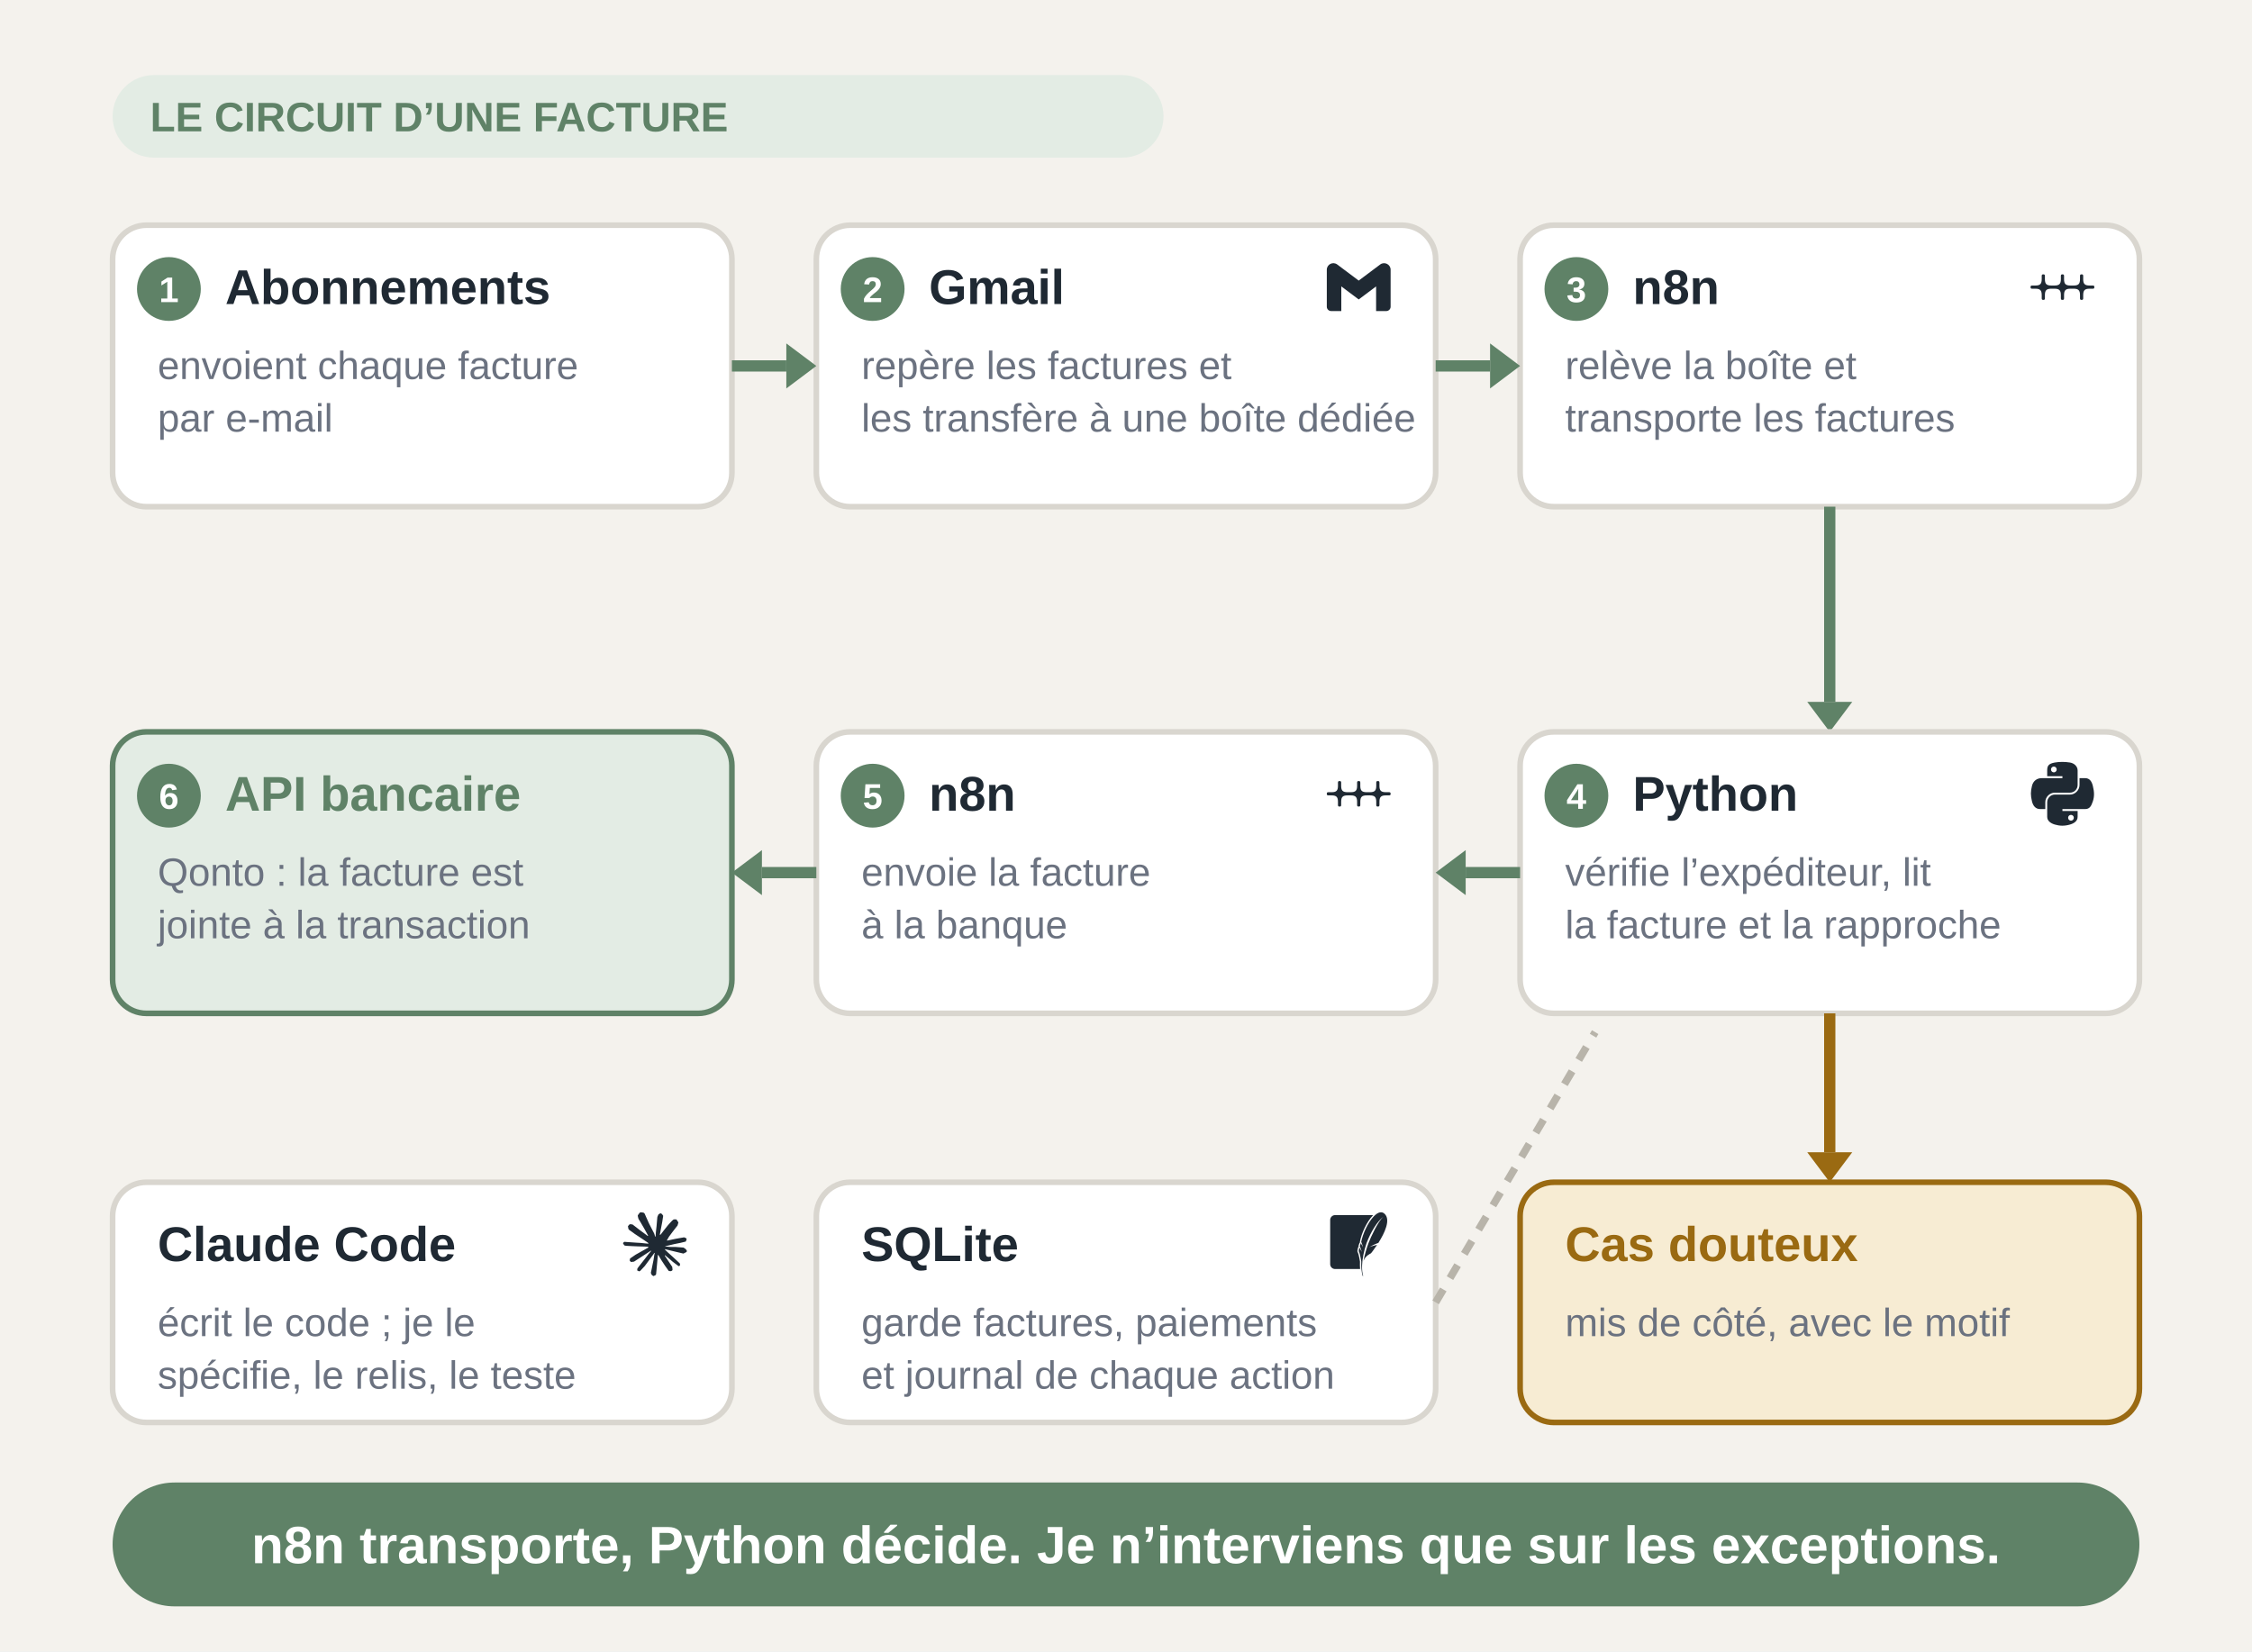
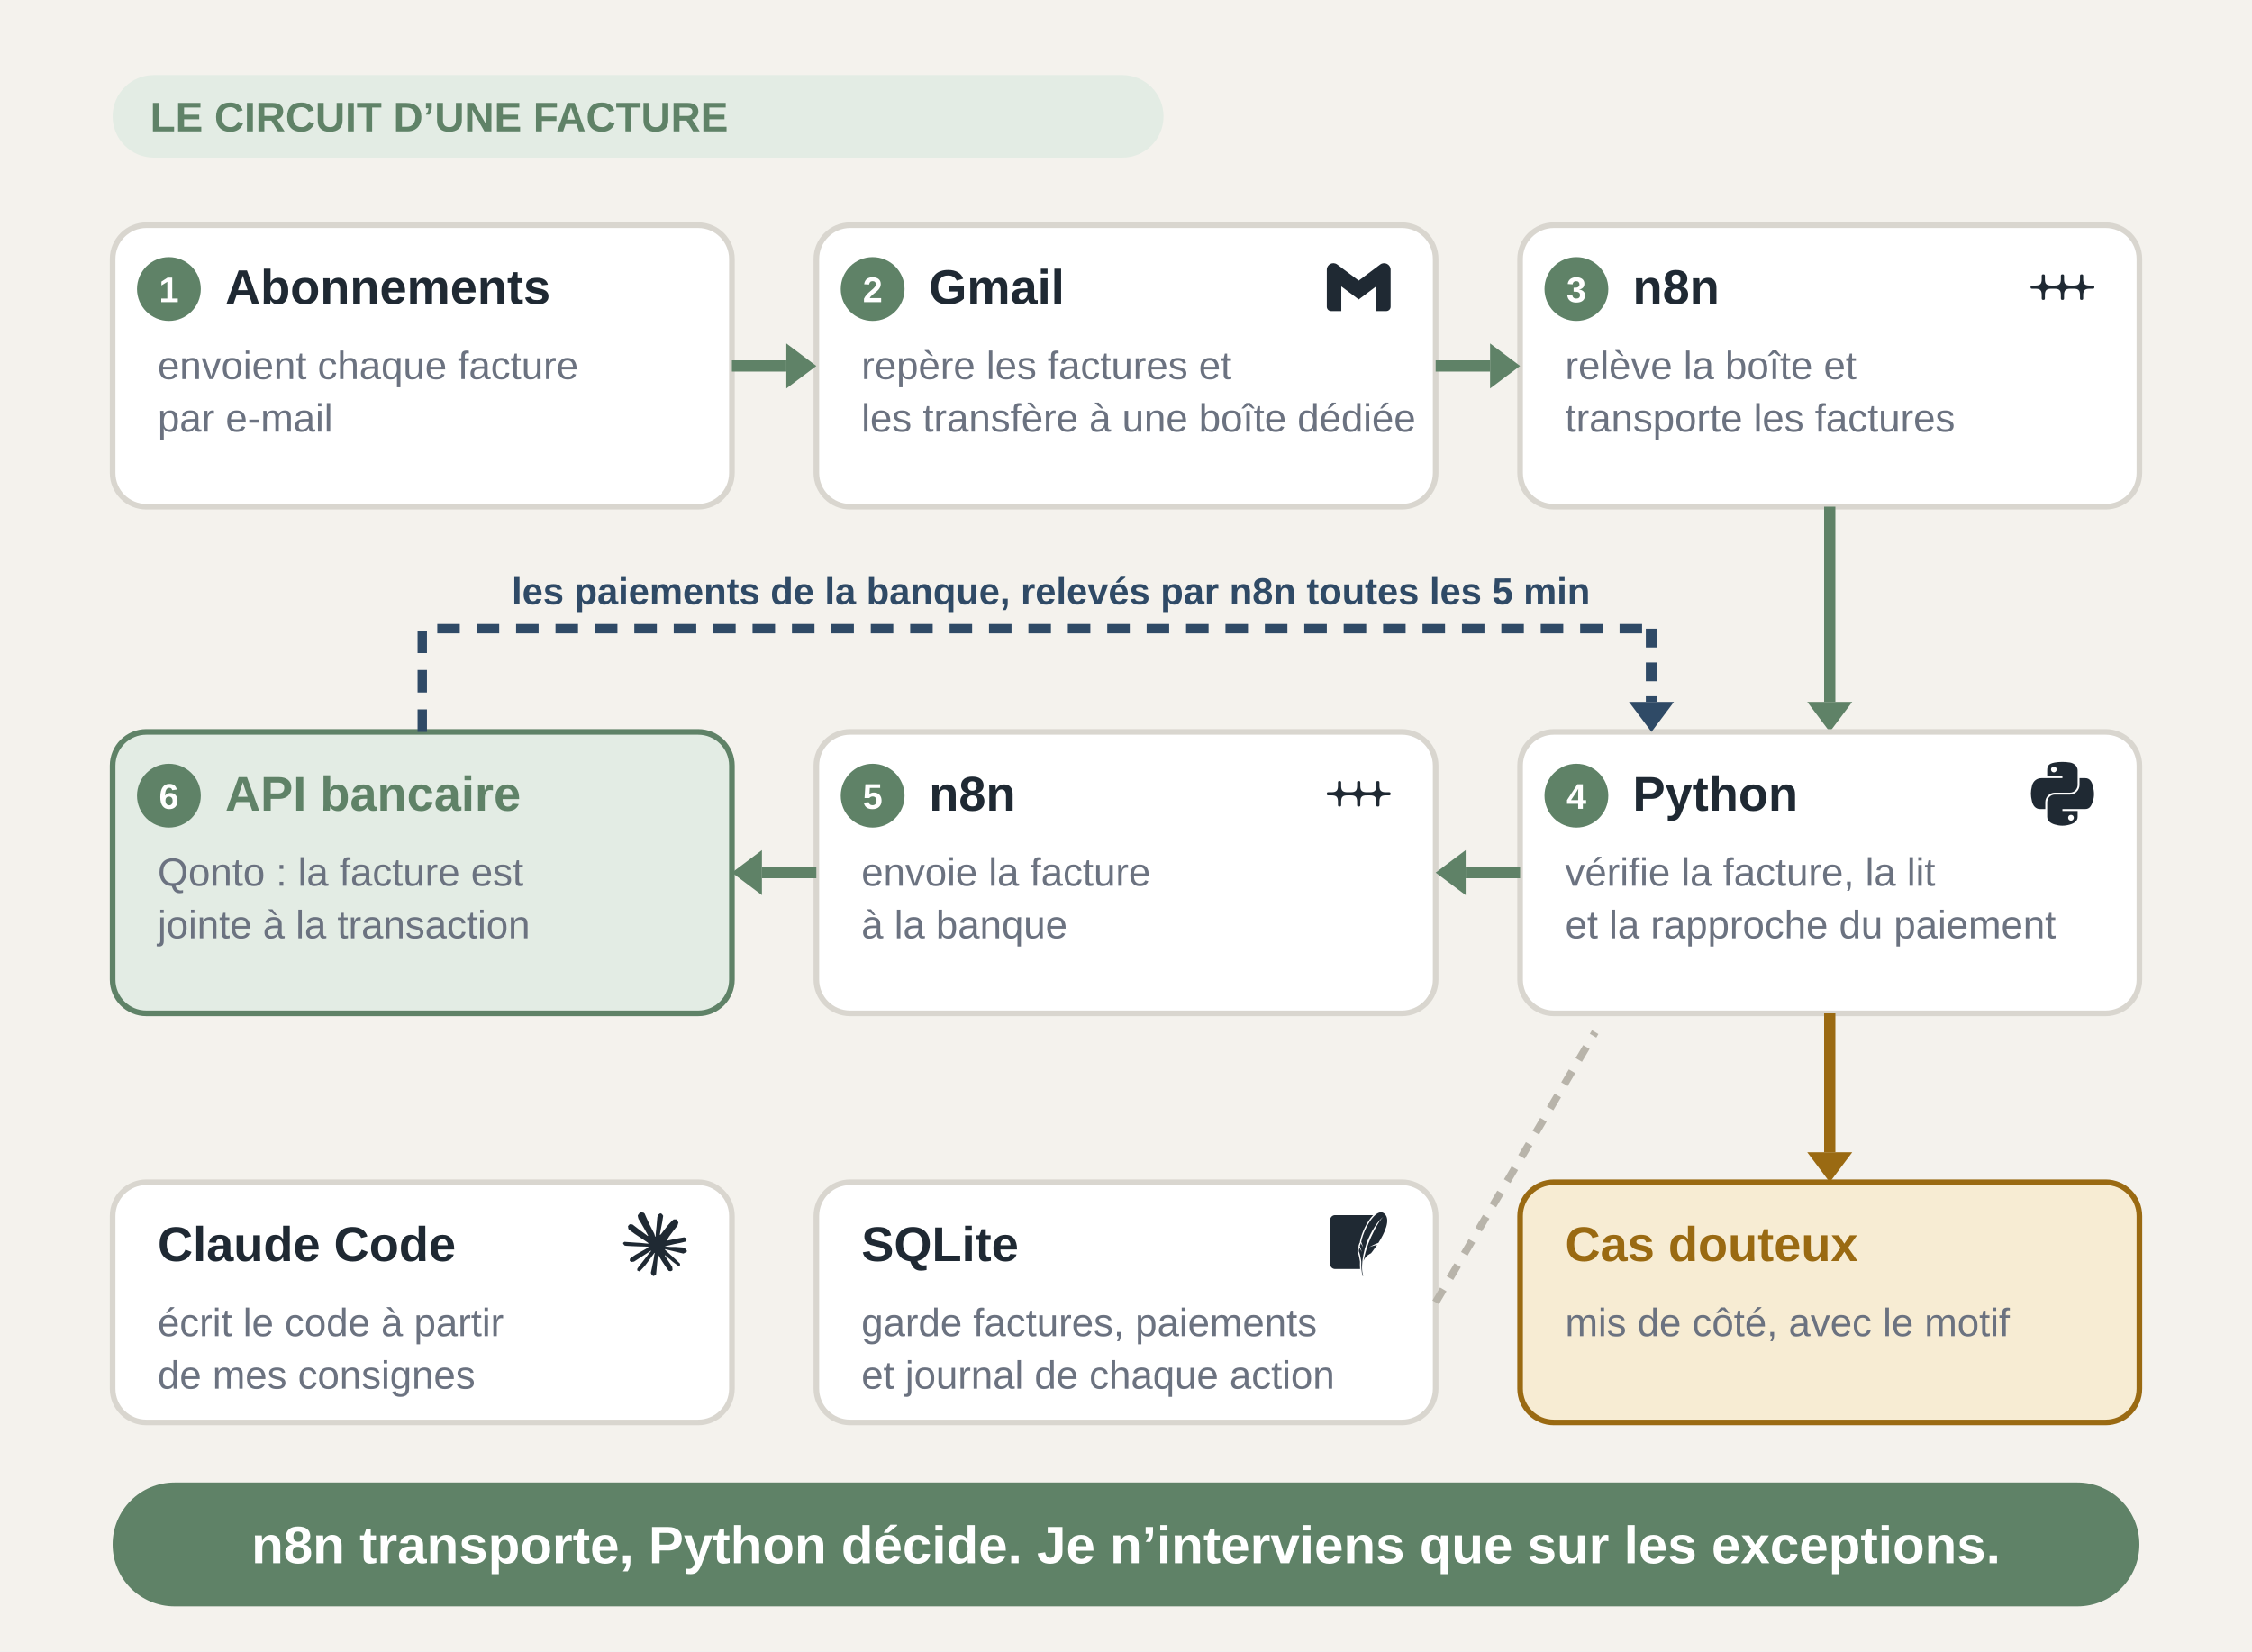
<svg xmlns="http://www.w3.org/2000/svg" viewBox="0 0 1200 880" width="1200" height="880">
  <rect width="1200" height="880" fill="#f4f2ed" />
  <rect x="60" y="40" width="560" height="44" rx="22" fill="#e3ece4" />
  <text x="80" y="70" font-family="Arial, Helvetica, sans-serif" font-size="22" font-weight="700" fill="#5f8267" text-anchor="start">LE CIRCUIT D’UNE FACTURE</text>
  <rect x="60" y="120" width="330" height="150" rx="18" fill="#ffffff" stroke="#d9d6cf" stroke-width="3" />
  <circle cx="90" cy="154" r="17" fill="#5f8267" />
  <text x="90" y="161" font-family="Arial, Helvetica, sans-serif" font-size="19" font-weight="700" fill="#ffffff" text-anchor="middle">1</text>
  <text x="120" y="162" font-family="Arial, Helvetica, sans-serif" font-size="26" font-weight="700" fill="#1f2933" text-anchor="start">Abonnements</text>
  <text x="84" y="202" font-family="Arial, Helvetica, sans-serif" font-size="21" font-weight="400" fill="#6b7280" text-anchor="start">envoient chaque facture</text>
  <text x="84" y="230" font-family="Arial, Helvetica, sans-serif" font-size="21" font-weight="400" fill="#6b7280" text-anchor="start">par e-mail</text>
  <rect x="435" y="120" width="330" height="150" rx="18" fill="#ffffff" stroke="#d9d6cf" stroke-width="3" />
  <circle cx="465" cy="154" r="17" fill="#5f8267" />
  <text x="465" y="161" font-family="Arial, Helvetica, sans-serif" font-size="19" font-weight="700" fill="#ffffff" text-anchor="middle">2</text>
  <g transform="translate(707,136) scale(1.416667)" fill="#1f2933">
    <path d="M24 5.457v13.909c0 .904-.732 1.636-1.636 1.636h-3.819V11.73L12 16.64l-6.545-4.91v9.273H1.636A1.636 1.636 0 0 1 0 19.366V5.457c0-2.023 2.309-3.178 3.927-1.964L5.455 4.64 12 9.548l6.545-4.91 1.528-1.145C21.69 2.28 24 3.434 24 5.457z" />
  </g>
  <text x="495" y="162" font-family="Arial, Helvetica, sans-serif" font-size="26" font-weight="700" fill="#1f2933" text-anchor="start">Gmail</text>
  <text x="459" y="202" font-family="Arial, Helvetica, sans-serif" font-size="21" font-weight="400" fill="#6b7280" text-anchor="start">repère les factures et</text>
  <text x="459" y="230" font-family="Arial, Helvetica, sans-serif" font-size="21" font-weight="400" fill="#6b7280" text-anchor="start">les transfère à une boîte dédiée</text>
  <rect x="810" y="120" width="330" height="150" rx="18" fill="#ffffff" stroke="#d9d6cf" stroke-width="3" />
  <circle cx="840" cy="154" r="17" fill="#5f8267" />
  <text x="840" y="161" font-family="Arial, Helvetica, sans-serif" font-size="19" font-weight="700" fill="#ffffff" text-anchor="middle">3</text>
  <g transform="translate(1082,136) scale(1.416667)" fill="#1f2933">
    <path d="M4.8 16.8c.45 0 .6-.15.6-.6V15c0-1.8.6-2.4 2.4-2.4H9c1.8 0 2.4.6 2.4 2.4v1.2c0 .45.15.6.6.6s.6-.15.6-.6V15c0-1.8.6-2.4 2.4-2.4h1.2c1.8 0 2.4.6 2.4 2.4v1.2c0 .45.15.6.6.6s.6-.15.6-.6V15c0-1.8.6-2.4 2.4-2.4h1.2c.45 0 .6-.15.6-.6s-.15-.6-.6-.6h-1.2c-1.8 0-2.4-.6-2.4-2.4V7.8c0-.45-.15-.6-.6-.6s-.6.15-.6.6V9c0 1.8-.6 2.4-2.4 2.4H15c-1.8 0-2.4-.6-2.4-2.4V7.8c0-.45-.15-.6-.6-.6s-.6.15-.6.6V9c0 1.8-.6 2.4-2.4 2.4H7.8c-1.8 0-2.4-.6-2.4-2.4V7.8c0-.45-.15-.6-.6-.6s-.6.15-.6.6V9c0 1.8-.6 2.4-2.4 2.4H.6c-.45 0-.6.15-.6.6s.15.6.6.6h1.2c1.8 0 2.4.6 2.4 2.4v1.2c0 .45.15.6.6.6" />
  </g>
  <text x="870" y="162" font-family="Arial, Helvetica, sans-serif" font-size="26" font-weight="700" fill="#1f2933" text-anchor="start">n8n</text>
  <text x="834" y="202" font-family="Arial, Helvetica, sans-serif" font-size="21" font-weight="400" fill="#6b7280" text-anchor="start">relève la boîte et</text>
  <text x="834" y="230" font-family="Arial, Helvetica, sans-serif" font-size="21" font-weight="400" fill="#6b7280" text-anchor="start">transporte les factures</text>
  <path d="M390,195 L419,195" stroke="#5f8267" stroke-width="6" fill="none" />
  <path d="M435,195 L419,207 L419,183 Z" fill="#5f8267" />
  <path d="M765,195 L794,195" stroke="#5f8267" stroke-width="6" fill="none" />
  <path d="M810,195 L794,207 L794,183 Z" fill="#5f8267" />
  <path d="M975.0,270 L975,374" stroke="#5f8267" stroke-width="6" fill="none" />
  <path d="M975.0,390 L963,374 L987,374 Z" fill="#5f8267" />
  <rect x="810" y="390" width="330" height="150" rx="18" fill="#ffffff" stroke="#d9d6cf" stroke-width="3" />
  <circle cx="840" cy="424" r="17" fill="#5f8267" />
  <text x="840" y="431" font-family="Arial, Helvetica, sans-serif" font-size="19" font-weight="700" fill="#ffffff" text-anchor="middle">4</text>
  <g transform="translate(1082,406) scale(1.416667)" fill="#1f2933">
    <path d="M11.858 0c-.978.005-1.913.088-2.736.234C6.7.662 6.26 1.558 6.26 3.21v2.182h5.725v.727H4.111c-1.664 0-3.121 1-3.577 2.903-.526 2.181-.549 3.542 0 5.82.407 1.694 1.379 2.902 3.043 2.902h1.969v-2.616c0-1.89 1.635-3.557 3.576-3.557h5.72c1.591 0 2.862-1.31 2.862-2.91v-5.45c0-1.553-1.309-2.718-2.863-2.977A18 18 0 0 0 11.858 0M8.762 1.755c.591 0 1.074.491 1.074 1.095 0 .601-.483 1.087-1.074 1.087A1.08 1.08 0 0 1 7.688 2.85c0-.604.48-1.095 1.074-1.095m9.656 4.364v2.543c0 1.971-1.671 3.63-3.577 3.63H9.122c-1.566 0-2.862 1.34-2.862 2.91v5.452c0 1.551 1.349 2.464 2.862 2.91 1.813.532 3.55.628 5.72 0 1.44-.418 2.862-1.258 2.862-2.91V18.47h-5.719v-.727h8.582c1.664 0 2.284-1.16 2.862-2.903.598-1.793.573-3.518 0-5.819-.41-1.656-1.196-2.903-2.862-2.903zm-3.216 13.807a1.08 1.08 0 0 1 1.074 1.088c0 .604-.48 1.094-1.074 1.094-.592 0-1.075-.49-1.075-1.094 0-.601.483-1.088 1.075-1.088" />
  </g>
  <text x="870" y="432" font-family="Arial, Helvetica, sans-serif" font-size="26" font-weight="700" fill="#1f2933" text-anchor="start">Python</text>
-   <text x="834" y="472" font-family="Arial, Helvetica, sans-serif" font-size="21" font-weight="400" fill="#6b7280" text-anchor="start">vérifie l’expéditeur, lit</text>
-   <text x="834" y="500" font-family="Arial, Helvetica, sans-serif" font-size="21" font-weight="400" fill="#6b7280" text-anchor="start">la facture et la rapproche</text>
+   <text x="834" y="472" font-family="Arial, Helvetica, sans-serif" font-size="21" font-weight="400" fill="#6b7280" text-anchor="start">vérifie la facture, la lit</text>
+   <text x="834" y="500" font-family="Arial, Helvetica, sans-serif" font-size="21" font-weight="400" fill="#6b7280" text-anchor="start">et la rapproche du paiement</text>
  <rect x="435" y="390" width="330" height="150" rx="18" fill="#ffffff" stroke="#d9d6cf" stroke-width="3" />
  <circle cx="465" cy="424" r="17" fill="#5f8267" />
  <text x="465" y="431" font-family="Arial, Helvetica, sans-serif" font-size="19" font-weight="700" fill="#ffffff" text-anchor="middle">5</text>
  <g transform="translate(707,406) scale(1.416667)" fill="#1f2933">
    <path d="M4.8 16.8c.45 0 .6-.15.6-.6V15c0-1.8.6-2.4 2.4-2.4H9c1.8 0 2.4.6 2.4 2.4v1.2c0 .45.15.6.6.6s.6-.15.6-.6V15c0-1.8.6-2.4 2.4-2.4h1.2c1.8 0 2.4.6 2.4 2.4v1.2c0 .45.15.6.6.6s.6-.15.6-.6V15c0-1.8.6-2.4 2.4-2.4h1.2c.45 0 .6-.15.6-.6s-.15-.6-.6-.6h-1.2c-1.8 0-2.4-.6-2.4-2.4V7.8c0-.45-.15-.6-.6-.6s-.6.15-.6.6V9c0 1.8-.6 2.4-2.4 2.4H15c-1.8 0-2.4-.6-2.4-2.4V7.8c0-.45-.15-.6-.6-.6s-.6.15-.6.6V9c0 1.8-.6 2.4-2.4 2.4H7.8c-1.8 0-2.4-.6-2.4-2.4V7.8c0-.45-.15-.6-.6-.6s-.6.15-.6.6V9c0 1.8-.6 2.4-2.4 2.4H.6c-.45 0-.6.15-.6.6s.15.6.6.6h1.2c1.8 0 2.4.6 2.4 2.4v1.2c0 .45.15.6.6.6" />
  </g>
  <text x="495" y="432" font-family="Arial, Helvetica, sans-serif" font-size="26" font-weight="700" fill="#1f2933" text-anchor="start">n8n</text>
  <text x="459" y="472" font-family="Arial, Helvetica, sans-serif" font-size="21" font-weight="400" fill="#6b7280" text-anchor="start">envoie la facture</text>
  <text x="459" y="500" font-family="Arial, Helvetica, sans-serif" font-size="21" font-weight="400" fill="#6b7280" text-anchor="start">à la banque</text>
  <rect x="60" y="390" width="330" height="150" rx="18" fill="#e3ece4" stroke="#5f8267" stroke-width="3" />
  <circle cx="90" cy="424" r="17" fill="#5f8267" />
  <text x="90" y="431" font-family="Arial, Helvetica, sans-serif" font-size="19" font-weight="700" fill="#ffffff" text-anchor="middle">6</text>
  <text x="120" y="432" font-family="Arial, Helvetica, sans-serif" font-size="26" font-weight="700" fill="#5f8267" text-anchor="start">API bancaire</text>
  <text x="84" y="472" font-family="Arial, Helvetica, sans-serif" font-size="21" font-weight="400" fill="#6b7280" text-anchor="start">Qonto : la facture est</text>
  <text x="84" y="500" font-family="Arial, Helvetica, sans-serif" font-size="21" font-weight="400" fill="#6b7280" text-anchor="start">jointe à la transaction</text>
+   <path d="M225.0,390 L225.0,335 L880,335" stroke="#2f4a66" stroke-width="5" stroke-dasharray="12 9" fill="none" />
+   <path d="M880,335 L880,374" stroke="#2f4a66" stroke-width="6" fill="none" stroke-dasharray="10 8" />
+   <path d="M880,390 L868,374 L892,374 Z" fill="#2f4a66" />
+   <text x="560.0" y="322" font-family="Arial, Helvetica, sans-serif" font-size="20" font-weight="700" fill="#2f4a66" text-anchor="middle">les paiements de la banque, relevés par n8n toutes les 5 min</text>
  <path d="M810,465 L781,465" stroke="#5f8267" stroke-width="6" fill="none" />
  <path d="M765,465 L781,453 L781,477 Z" fill="#5f8267" />
  <path d="M435,465 L406,465" stroke="#5f8267" stroke-width="6" fill="none" />
  <path d="M390,465 L406,453 L406,477 Z" fill="#5f8267" />
  <path d="M975.0,540 L975,614" stroke="#9a6a12" stroke-width="6" fill="none" />
  <path d="M975.0,630 L963,614 L987,614 Z" fill="#9a6a12" />
  <rect x="810" y="630" width="330" height="128" rx="18" fill="#f7ecd3" stroke="#9a6a12" stroke-width="3" />
  <text x="834" y="672" font-family="Arial, Helvetica, sans-serif" font-size="26" font-weight="700" fill="#9a6a12" text-anchor="start">Cas douteux</text>
  <text x="834" y="712" font-family="Arial, Helvetica, sans-serif" font-size="21" font-weight="400" fill="#6b7280" text-anchor="start">mis de côté, avec le motif</text>
  <path d="M600.0,630 L770,580" stroke="none" />
  <rect x="435" y="630" width="330" height="128" rx="18" fill="#ffffff" stroke="#d9d6cf" stroke-width="3" />
  <g transform="translate(707,646) scale(1.416667)" fill="#1f2933">
    <path d="M21.678.521c-1.032-.92-2.28-.55-3.513.544a8.71 8.71 0 0 0-.547.535c-2.109 2.237-4.066 6.38-4.674 9.544.237.48.422 1.093.544 1.561a13.044 13.044 0 0 1 .164.703s-.019-.071-.096-.296l-.05-.146a1.689 1.689 0 0 0-.033-.08c-.138-.32-.518-.995-.686-1.289-.143.423-.27.818-.376 1.176.484.884.778 2.4.778 2.4s-.025-.099-.147-.442c-.107-.303-.644-1.244-.772-1.464-.217.804-.304 1.346-.226 1.478.152.256.296.698.422 1.186.286 1.1.485 2.44.485 2.44l.017.224a22.41 22.41 0 0 0 .056 2.748c.095 1.146.273 2.13.5 2.657l.155-.084c-.334-1.038-.47-2.399-.41-3.967.09-2.398.642-5.29 1.661-8.304 1.723-4.55 4.113-8.201 6.3-9.945-1.993 1.8-4.692 7.63-5.5 9.788-.904 2.416-1.545 4.684-1.931 6.857.666-2.037 2.821-2.912 2.821-2.912s1.057-1.304 2.292-3.166c-.74.169-1.955.458-2.362.629-.6.251-.762.337-.762.337s1.945-1.184 3.613-1.72C21.695 7.9 24.195 2.767 21.678.521m-18.573.543A1.842 1.842 0 0 0 1.27 2.9v16.608a1.84 1.84 0 0 0 1.835 1.834h9.418a22.953 22.953 0 0 1-.052-2.707c-.006-.062-.011-.141-.016-.2a27.01 27.01 0 0 0-.473-2.378c-.121-.47-.275-.898-.369-1.057-.116-.197-.098-.31-.097-.432 0-.12.015-.245.037-.386a9.98 9.98 0 0 1 .234-1.045l.217-.028c-.017-.035-.014-.065-.031-.097l-.041-.381a32.8 32.8 0 0 1 .382-1.194l.2-.019c-.008-.016-.01-.038-.018-.053l-.043-.316c.63-3.28 2.587-7.443 4.8-9.791.066-.069.133-.128.198-.194Z" />
  </g>
  <text x="459" y="672" font-family="Arial, Helvetica, sans-serif" font-size="26" font-weight="700" fill="#1f2933" text-anchor="start">SQLite</text>
  <text x="459" y="712" font-family="Arial, Helvetica, sans-serif" font-size="21" font-weight="400" fill="#6b7280" text-anchor="start">garde factures, paiements</text>
  <text x="459" y="740" font-family="Arial, Helvetica, sans-serif" font-size="21" font-weight="400" fill="#6b7280" text-anchor="start">et journal de chaque action</text>
  <path d="M765,694 L850,550" stroke="#b8b4aa" stroke-width="4" stroke-dasharray="8 7" fill="none" />
  <rect x="60" y="630" width="330" height="128" rx="18" fill="#ffffff" stroke="#d9d6cf" stroke-width="3" />
  <g transform="translate(332,646) scale(1.416667)" fill="#1f2933">
    <path d="m4.714 15.956 4.717-2.647.079-.231-.079-.128h-.231l-.789-.049-2.696-.073-2.337-.097-2.265-.121-.571-.121-.534-.704.055-.352.48-.322.686.061 1.518.103 2.277.158 1.651.097 2.447.255h.389l.055-.158-.134-.097-.103-.097L6.973 9.836l-2.55-1.688-1.336-.971-.723-.492-.364-.461-.158-1.008.656-.723.88.061.225.061.892.686 1.906 1.475 2.489 1.834.364.303.146-.103.018-.073-.164-.273-1.354-2.447-1.445-2.489-.643-1.032-.17-.619c-.061-.255-.103-.467-.103-.729L6.287.134 6.7 0l.996.134.419.364.619 1.415 1.002 2.228 1.554 3.03.455.898.243.832.091.255h.158v-.146l.128-1.706.237-2.095.231-2.696.079-.759.376-.911.747-.492.583.279.48.686-.067.443-.285 1.852-.559 2.902-.364 1.943h.212l.243-.243.984-1.305 1.651-2.064.729-.82.85-.905.546-.431h1.032l.759 1.129-.34 1.166-1.062 1.348-.88 1.141-1.263 1.7-.789 1.36.073.109.188-.018 2.853-.607 1.542-.279 1.84-.316.832.389.091.395-.328.807-1.967.486-2.307.461-3.436.814-.043.03.049.061 1.548.146.662.036h1.621l3.018.225.789.522.474.638-.079.486-1.214.619-1.639-.389-3.825-.911-1.311-.328h-.182v.109l1.093 1.069 2.003 1.809 2.507 2.331.128.577-.322.455-.34-.049-2.204-1.657-.85-.747-1.925-1.621h-.128v.17l.443.65 2.344 3.521.121 1.081-.17.352-.607.212-.668-.121-1.372-1.925L14.38 17.959l-1.141-1.943-.14.079-.674 7.255-.316.37-.729.279-.607-.461-.322-.747.322-1.475.389-1.925.316-1.53.285-1.9.17-.631-.012-.043-.14.018-1.433 1.967-2.18 2.945-1.724 1.846-.413.164-.716-.37.067-.662.401-.589 2.386-3.036 1.439-1.882.929-1.087-.006-.158h-.055l-6.338 4.116-1.129.146-.486-.455.061-.747.231-.243 1.906-1.311Z" />
  </g>
  <text x="84" y="672" font-family="Arial, Helvetica, sans-serif" font-size="26" font-weight="700" fill="#1f2933" text-anchor="start">Claude Code</text>
-   <text x="84" y="712" font-family="Arial, Helvetica, sans-serif" font-size="21" font-weight="400" fill="#6b7280" text-anchor="start">écrit le code ; je le</text>
-   <text x="84" y="740" font-family="Arial, Helvetica, sans-serif" font-size="21" font-weight="400" fill="#6b7280" text-anchor="start">spécifie, le relis, le teste</text>
+   <text x="84" y="712" font-family="Arial, Helvetica, sans-serif" font-size="21" font-weight="400" fill="#6b7280" text-anchor="start">écrit le code à partir</text>
+   <text x="84" y="740" font-family="Arial, Helvetica, sans-serif" font-size="21" font-weight="400" fill="#6b7280" text-anchor="start">de mes consignes</text>
  <rect x="60" y="790" width="1080" height="66" rx="33" fill="#5f8267" />
  <text x="600" y="833" font-family="Arial, Helvetica, sans-serif" font-size="28" font-weight="700" fill="#ffffff" text-anchor="middle">n8n transporte, Python décide. Je n’interviens que sur les exceptions.</text>
</svg>
